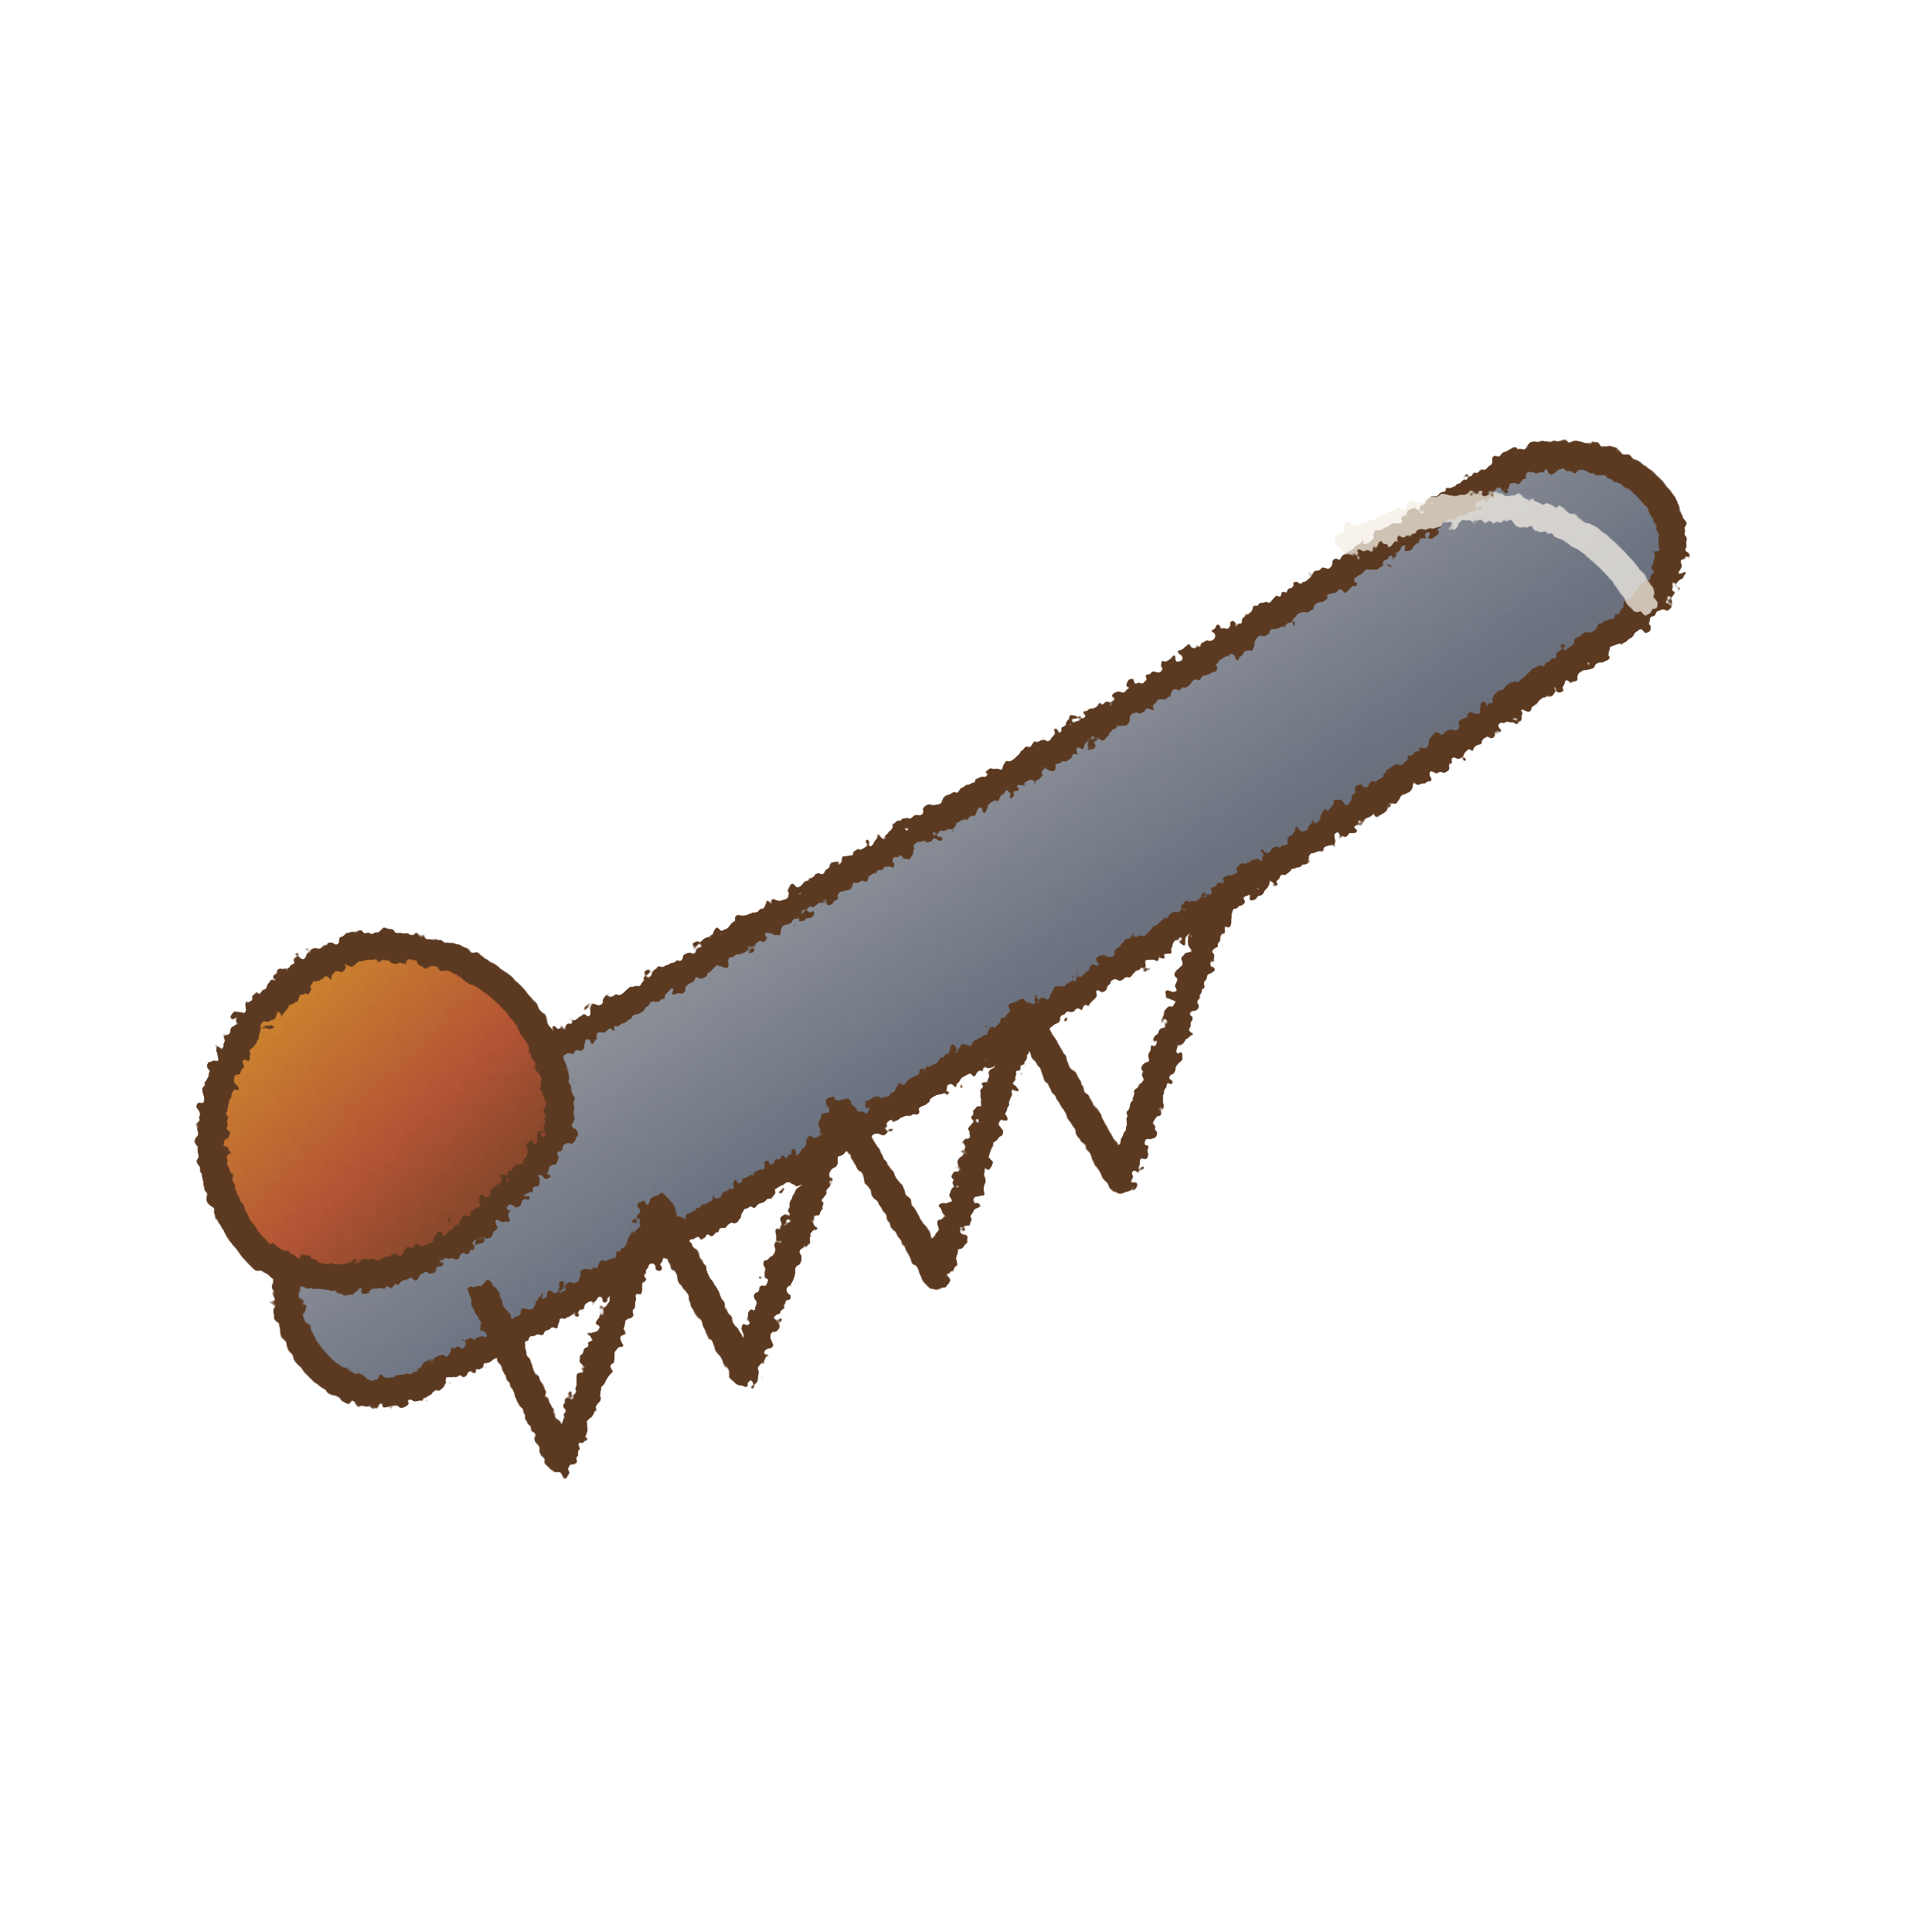
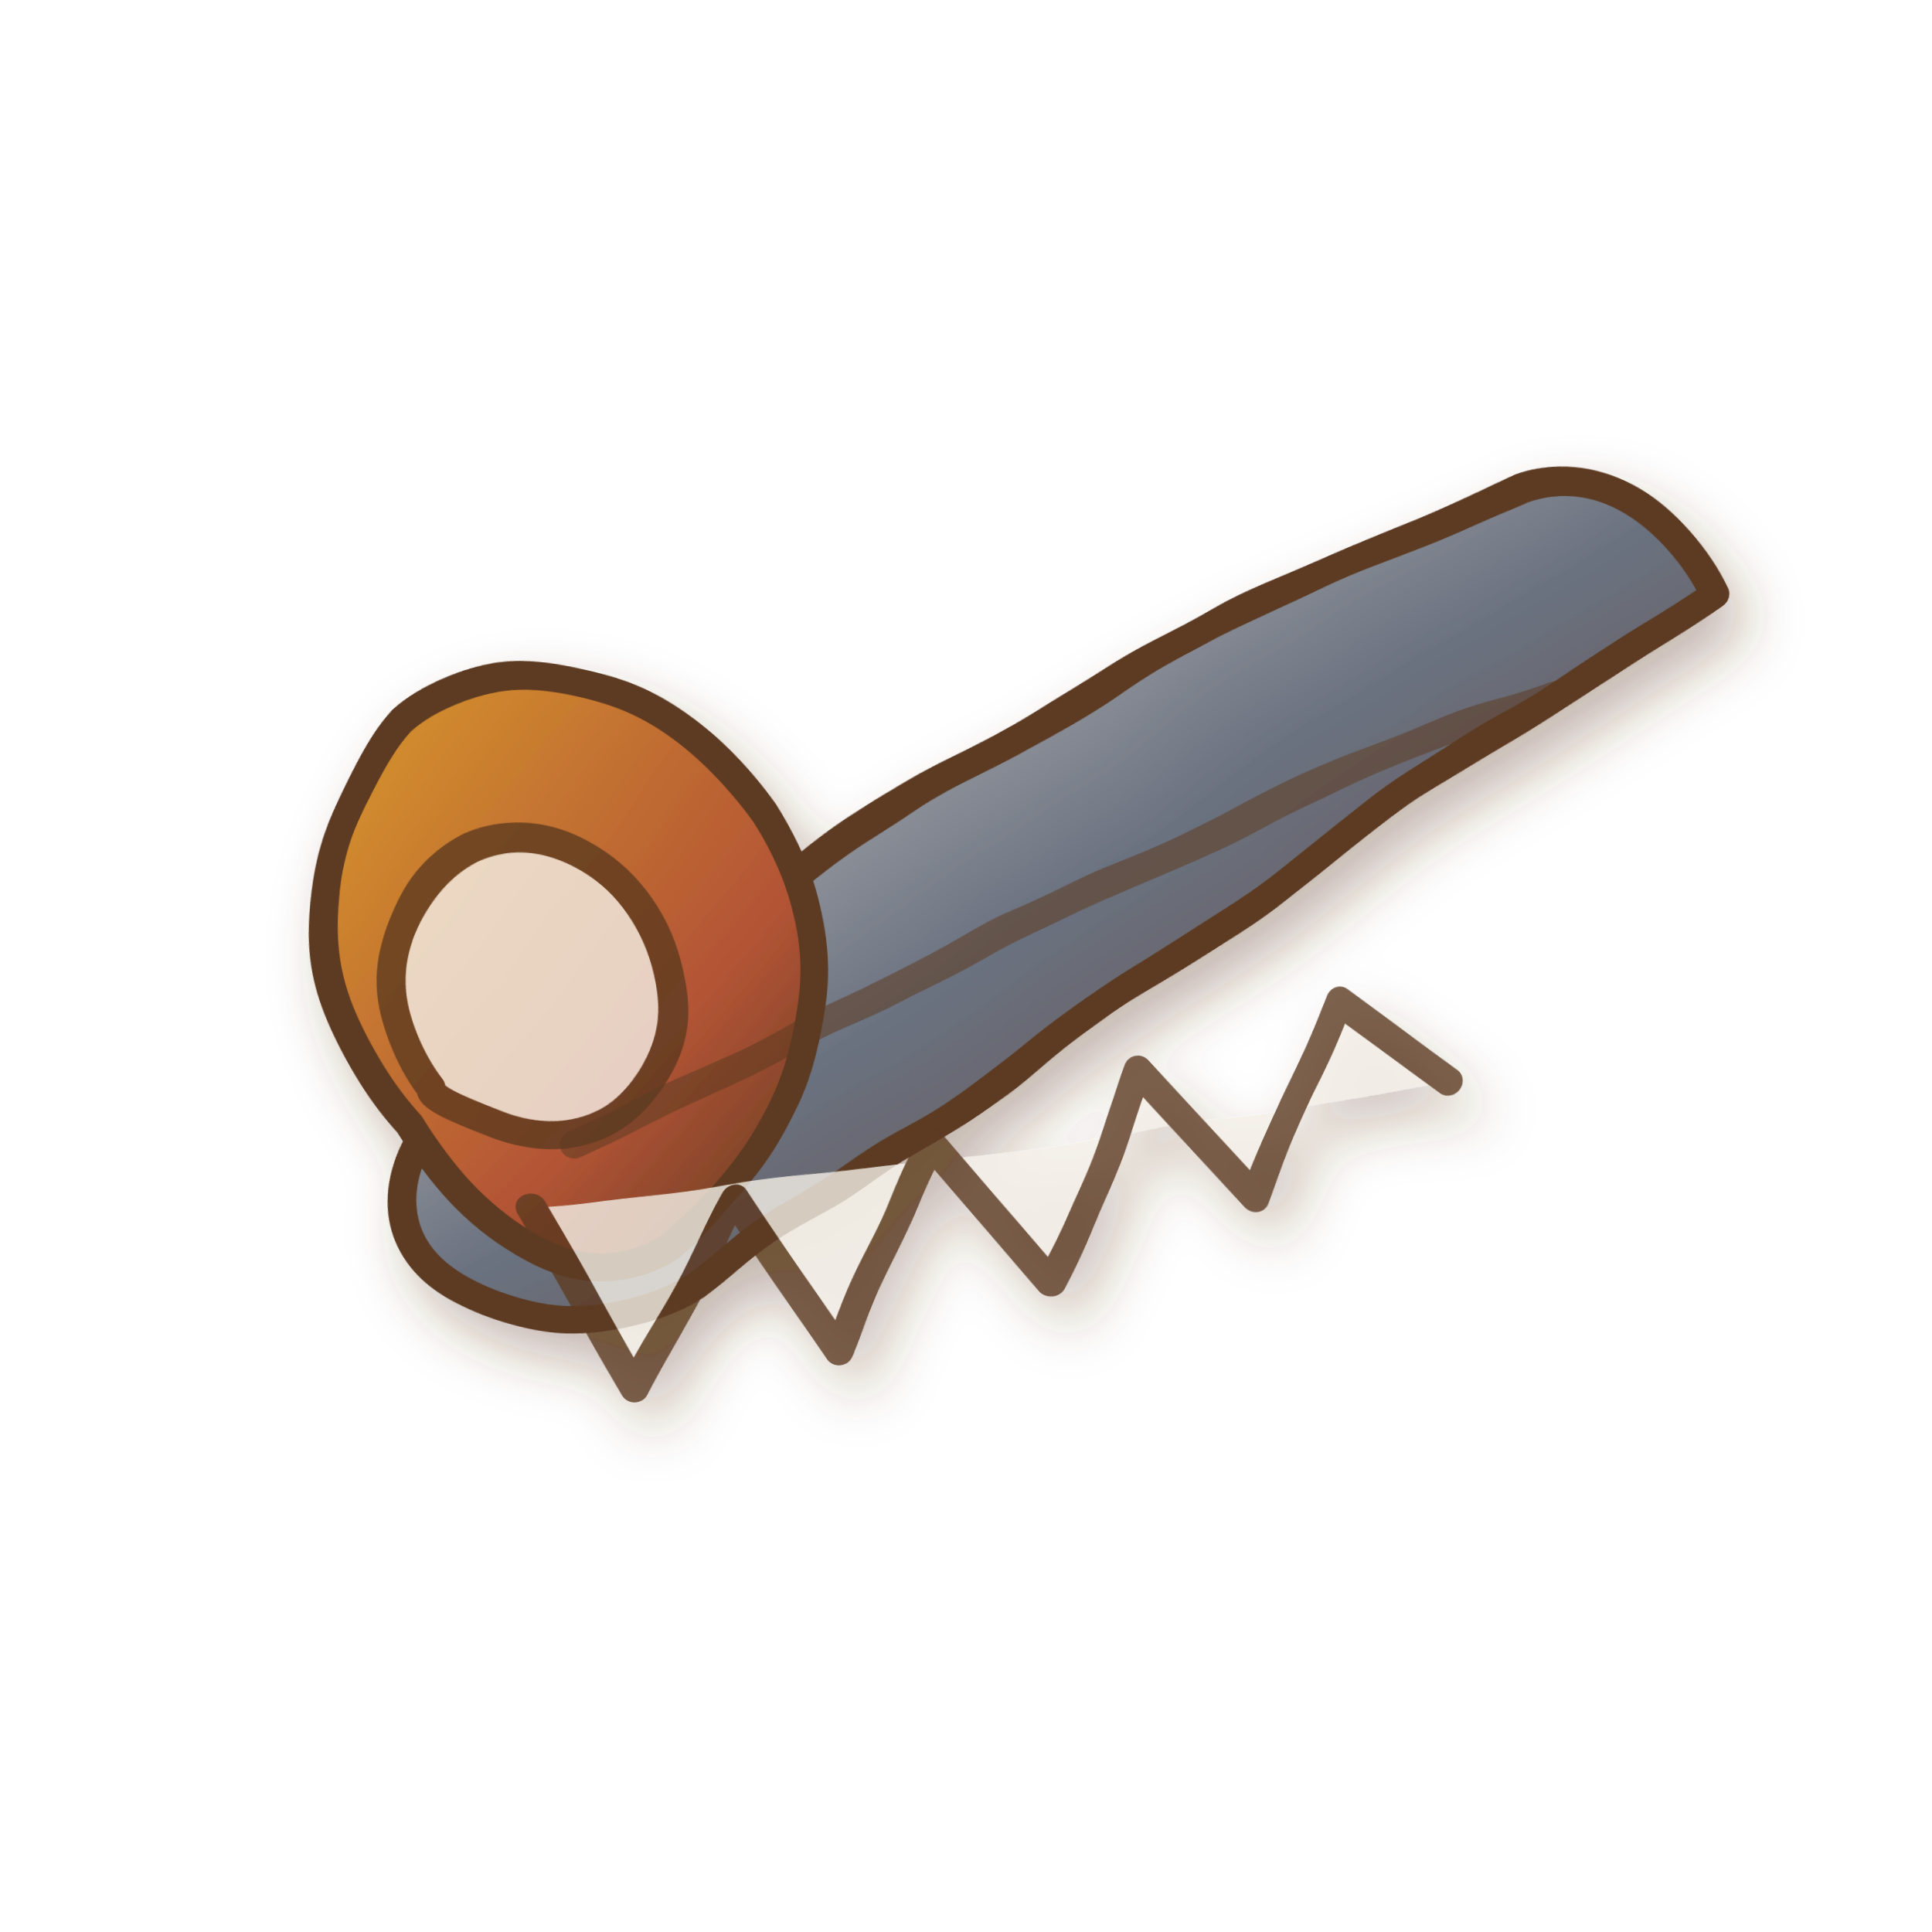
<svg xmlns="http://www.w3.org/2000/svg" viewBox="0 0 200 200" role="img">
  <defs>
-     <filter id="grain" x="-20%" y="-20%" width="140%" height="140%">
-       <feTurbulence type="fractalNoise" baseFrequency="0.9" numOctaves="2" seed="7" result="noise" />
-       <feDisplacementMap in="SourceGraphic" in2="noise" scale="1.5" />
+     <filter id="grain">
+       <feTurbulence type="fractalNoise" baseFrequency="0.024" numOctaves="3" seed="89" />
+       <feDisplacementMap in="SourceGraphic" scale="3" />
    </filter>
-     <linearGradient id="wood" x1="0" y1="0" x2="1" y2="1">
+     <filter id="softShadow">
+       <feDropShadow dx="2" dy="3" stdDeviation="3" flood-color="#5C3A21" flood-opacity="0.35" />
+     </filter>
+     <linearGradient id="woodWarm" x1="0" y1="0" x2="1" y2="1">
      <stop offset="0" stop-color="#D99A2B" />
-       <stop offset="0.55" stop-color="#B35435" />
+       <stop offset=".65" stop-color="#B35435" />
      <stop offset="1" stop-color="#5C3A21" />
    </linearGradient>
-     <linearGradient id="metal" x1="0" y1="0" x2="1" y2="1">
+     <linearGradient id="leafy" x1="0" y1="0" x2="1" y2="1">
+       <stop offset="0" stop-color="#2E4F3B" />
+       <stop offset="1" stop-color="#D99A2B" stop-opacity=".3" />
+     </linearGradient>
+     <linearGradient id="steelSoft" x1="0" y1="0" x2="1" y2="1">
      <stop offset="0" stop-color="#F4EFE6" />
-       <stop offset="0.55" stop-color="#6B7280" />
+       <stop offset=".5" stop-color="#6B7280" />
      <stop offset="1" stop-color="#5C3A21" />
    </linearGradient>
-     <radialGradient id="ember" cx="50%" cy="50%" r="55%">
-       <stop offset="0" stop-color="#FF6B1A" />
-       <stop offset="0.55" stop-color="#D99A2B" />
-       <stop offset="1" stop-color="#B35435" />
-     </radialGradient>
-     <radialGradient id="paper" cx="45%" cy="35%" r="75%">
-       <stop offset="0" stop-color="#F4EFE6" />
-       <stop offset="1" stop-color="#D99A2B" />
-     </radialGradient>
  </defs>
-   <g filter="url(#grain)" stroke="#5C3A21" stroke-width="3" stroke-linecap="round" stroke-linejoin="round">
-     <path d="M34 122 C70 101 111 77 157 48 C169 44 179 55 169 64 C127 94 85 120 44 143 C32 149 24 131 34 122 Z" fill="url(#metal)" />
-     <path d="M50 134 L58 151 L68 125 L77 142 L87 115 L97 132 L106 105 L116 122 L126 94" fill="none" />
-     <path d="M140 56 C153 50 164 52 170 62" fill="none" stroke="#F4EFE6" opacity="0.75" />
-     <path d="M27 130 C18 121 21 104 37 98 C50 97 58 105 58 117 C50 129 39 136 27 130 Z" fill="url(#wood)" />
+   <g filter="url(#softShadow)">
+     <g filter="url(#grain)" stroke="#5C3A21" stroke-width="3" stroke-linecap="round" stroke-linejoin="round">
+       <path d="M43 118 C75 91 111 72 157 50 C165 47 173 53 177 61 C148 82 111 105 72 133 C56 143 36 132 43 118 Z" fill="url(#steelSoft)" />
+       <path d="M42 116 C31 104 29 87 42 75 C54 66 70 71 79 84 C88 99 83 118 69 129 C59 135 49 127 42 116 Z" fill="url(#woodWarm)" />
+       <path d="M44 112 C37 103 40 92 49 88 C59 84 68 92 69 102 C70 112 61 120 51 116 C46 114 44 113 44 112 Z" fill="#F4EFE6" opacity=".8" />
+       <path d="M55 125 L66 144 L76 124 L87 140 L96 118 L109 133 L118 111 L130 124 L139 104 L151 113" fill="#F4EFE6" opacity=".8" />
+       <path d="M59 118 C93 101 128 84 161 72" fill="none" opacity=".55" />
+     </g>
  </g>
</svg>
